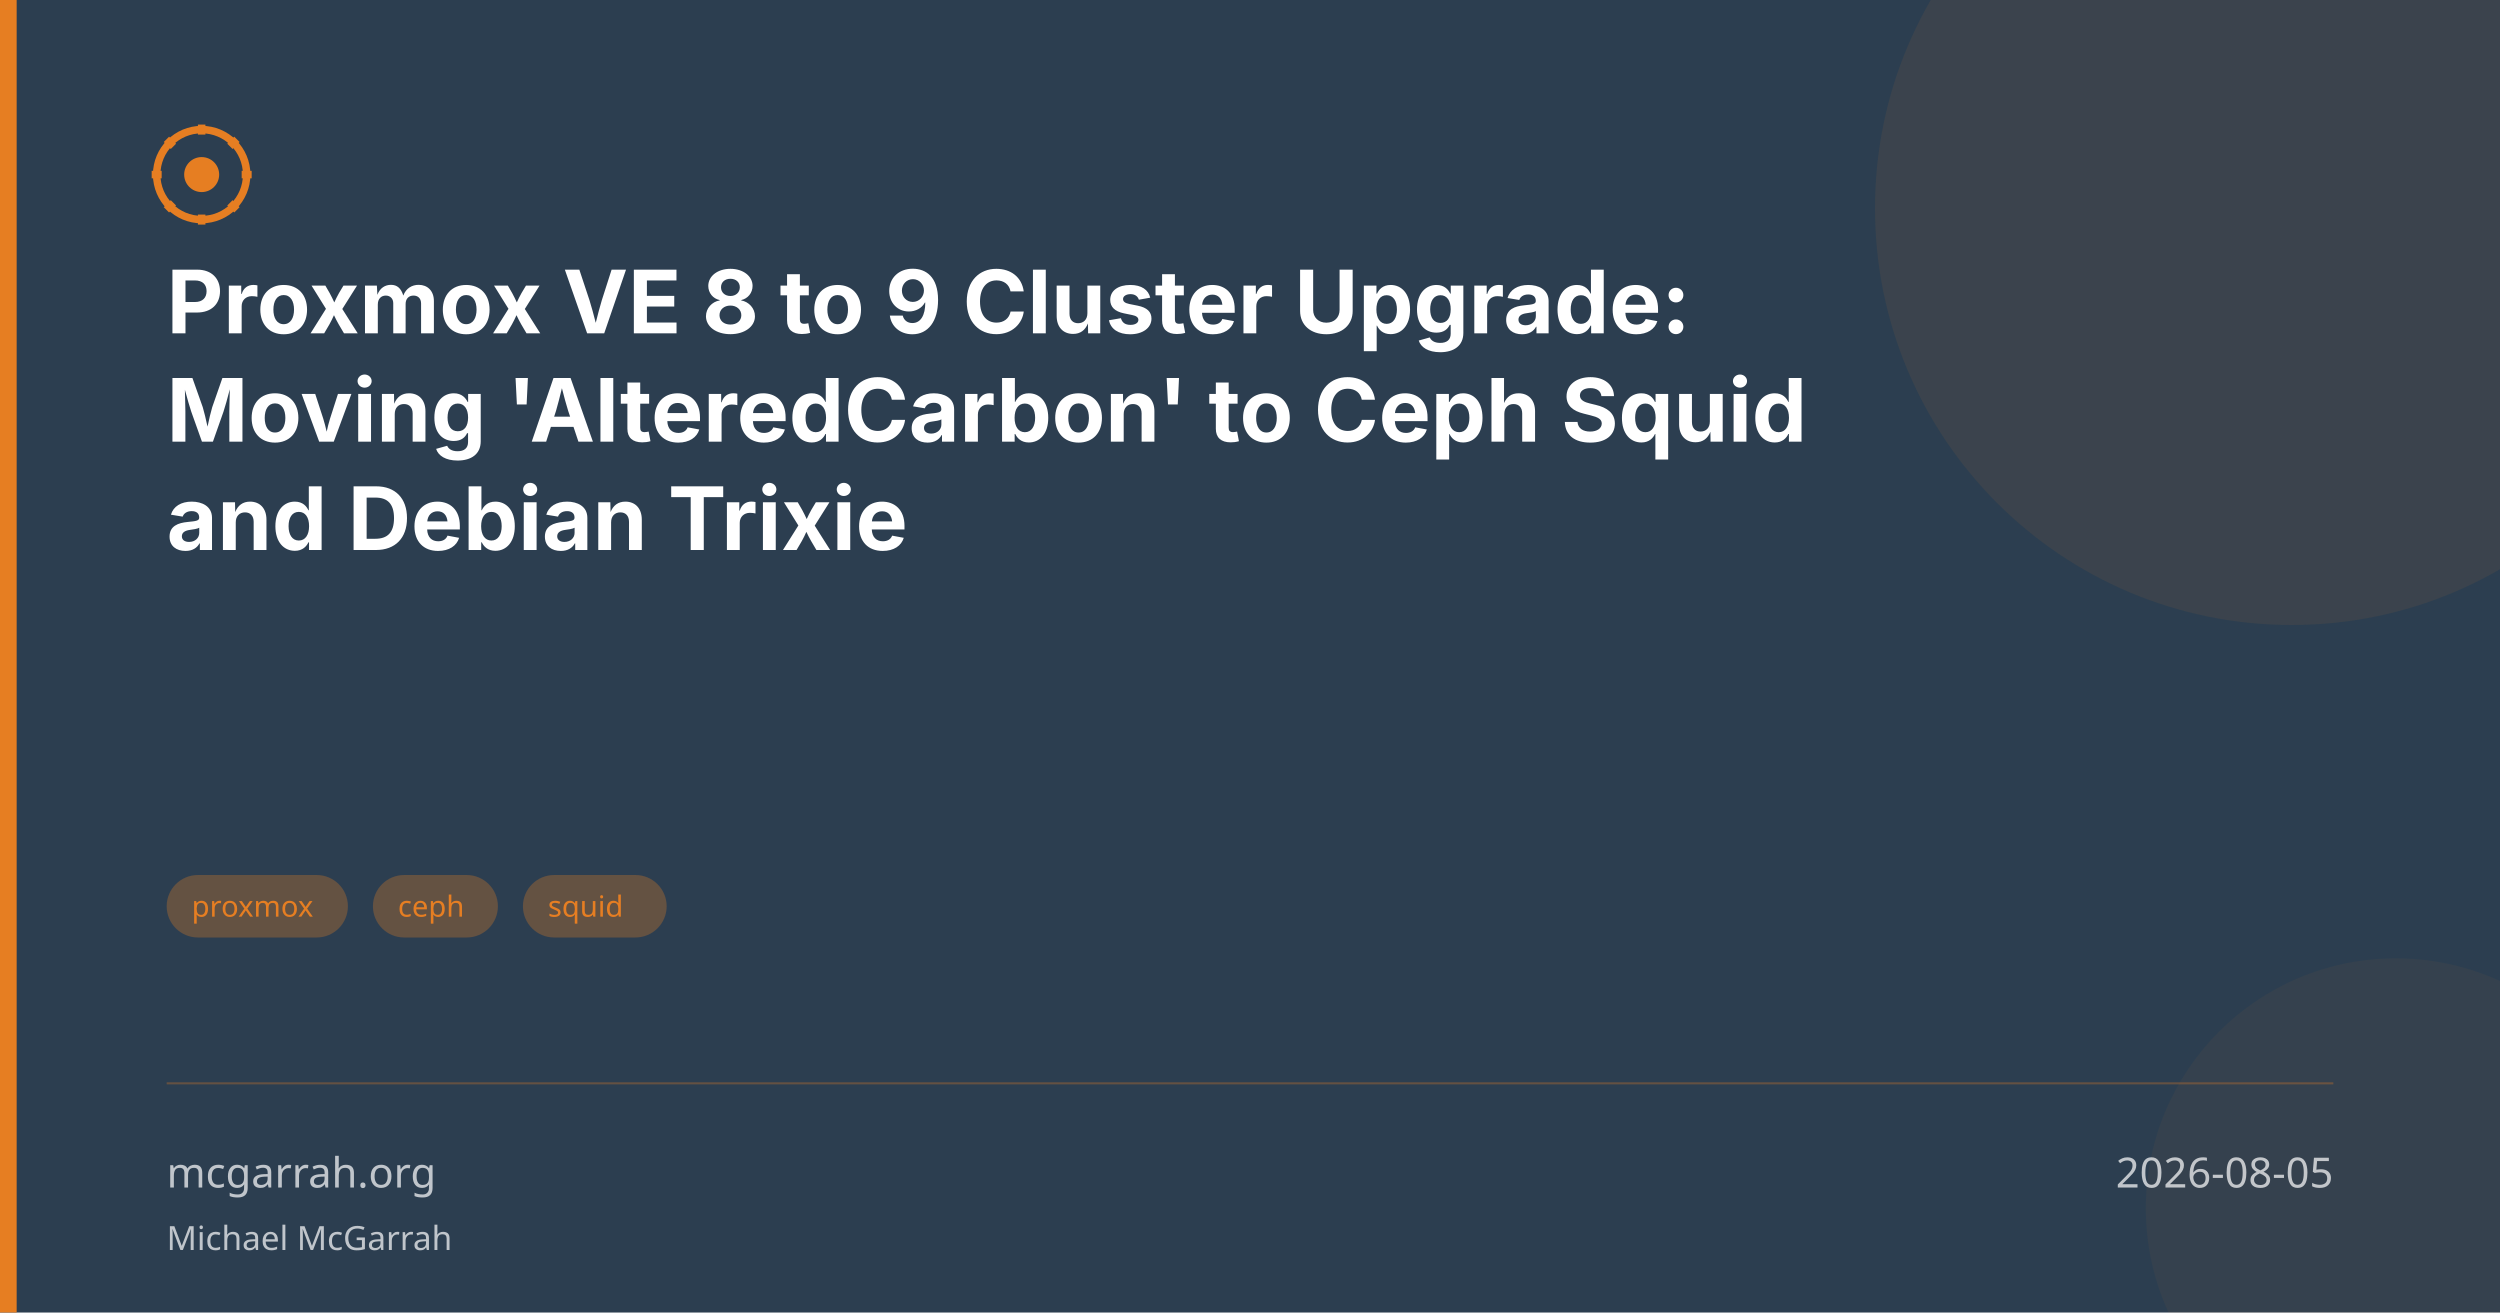
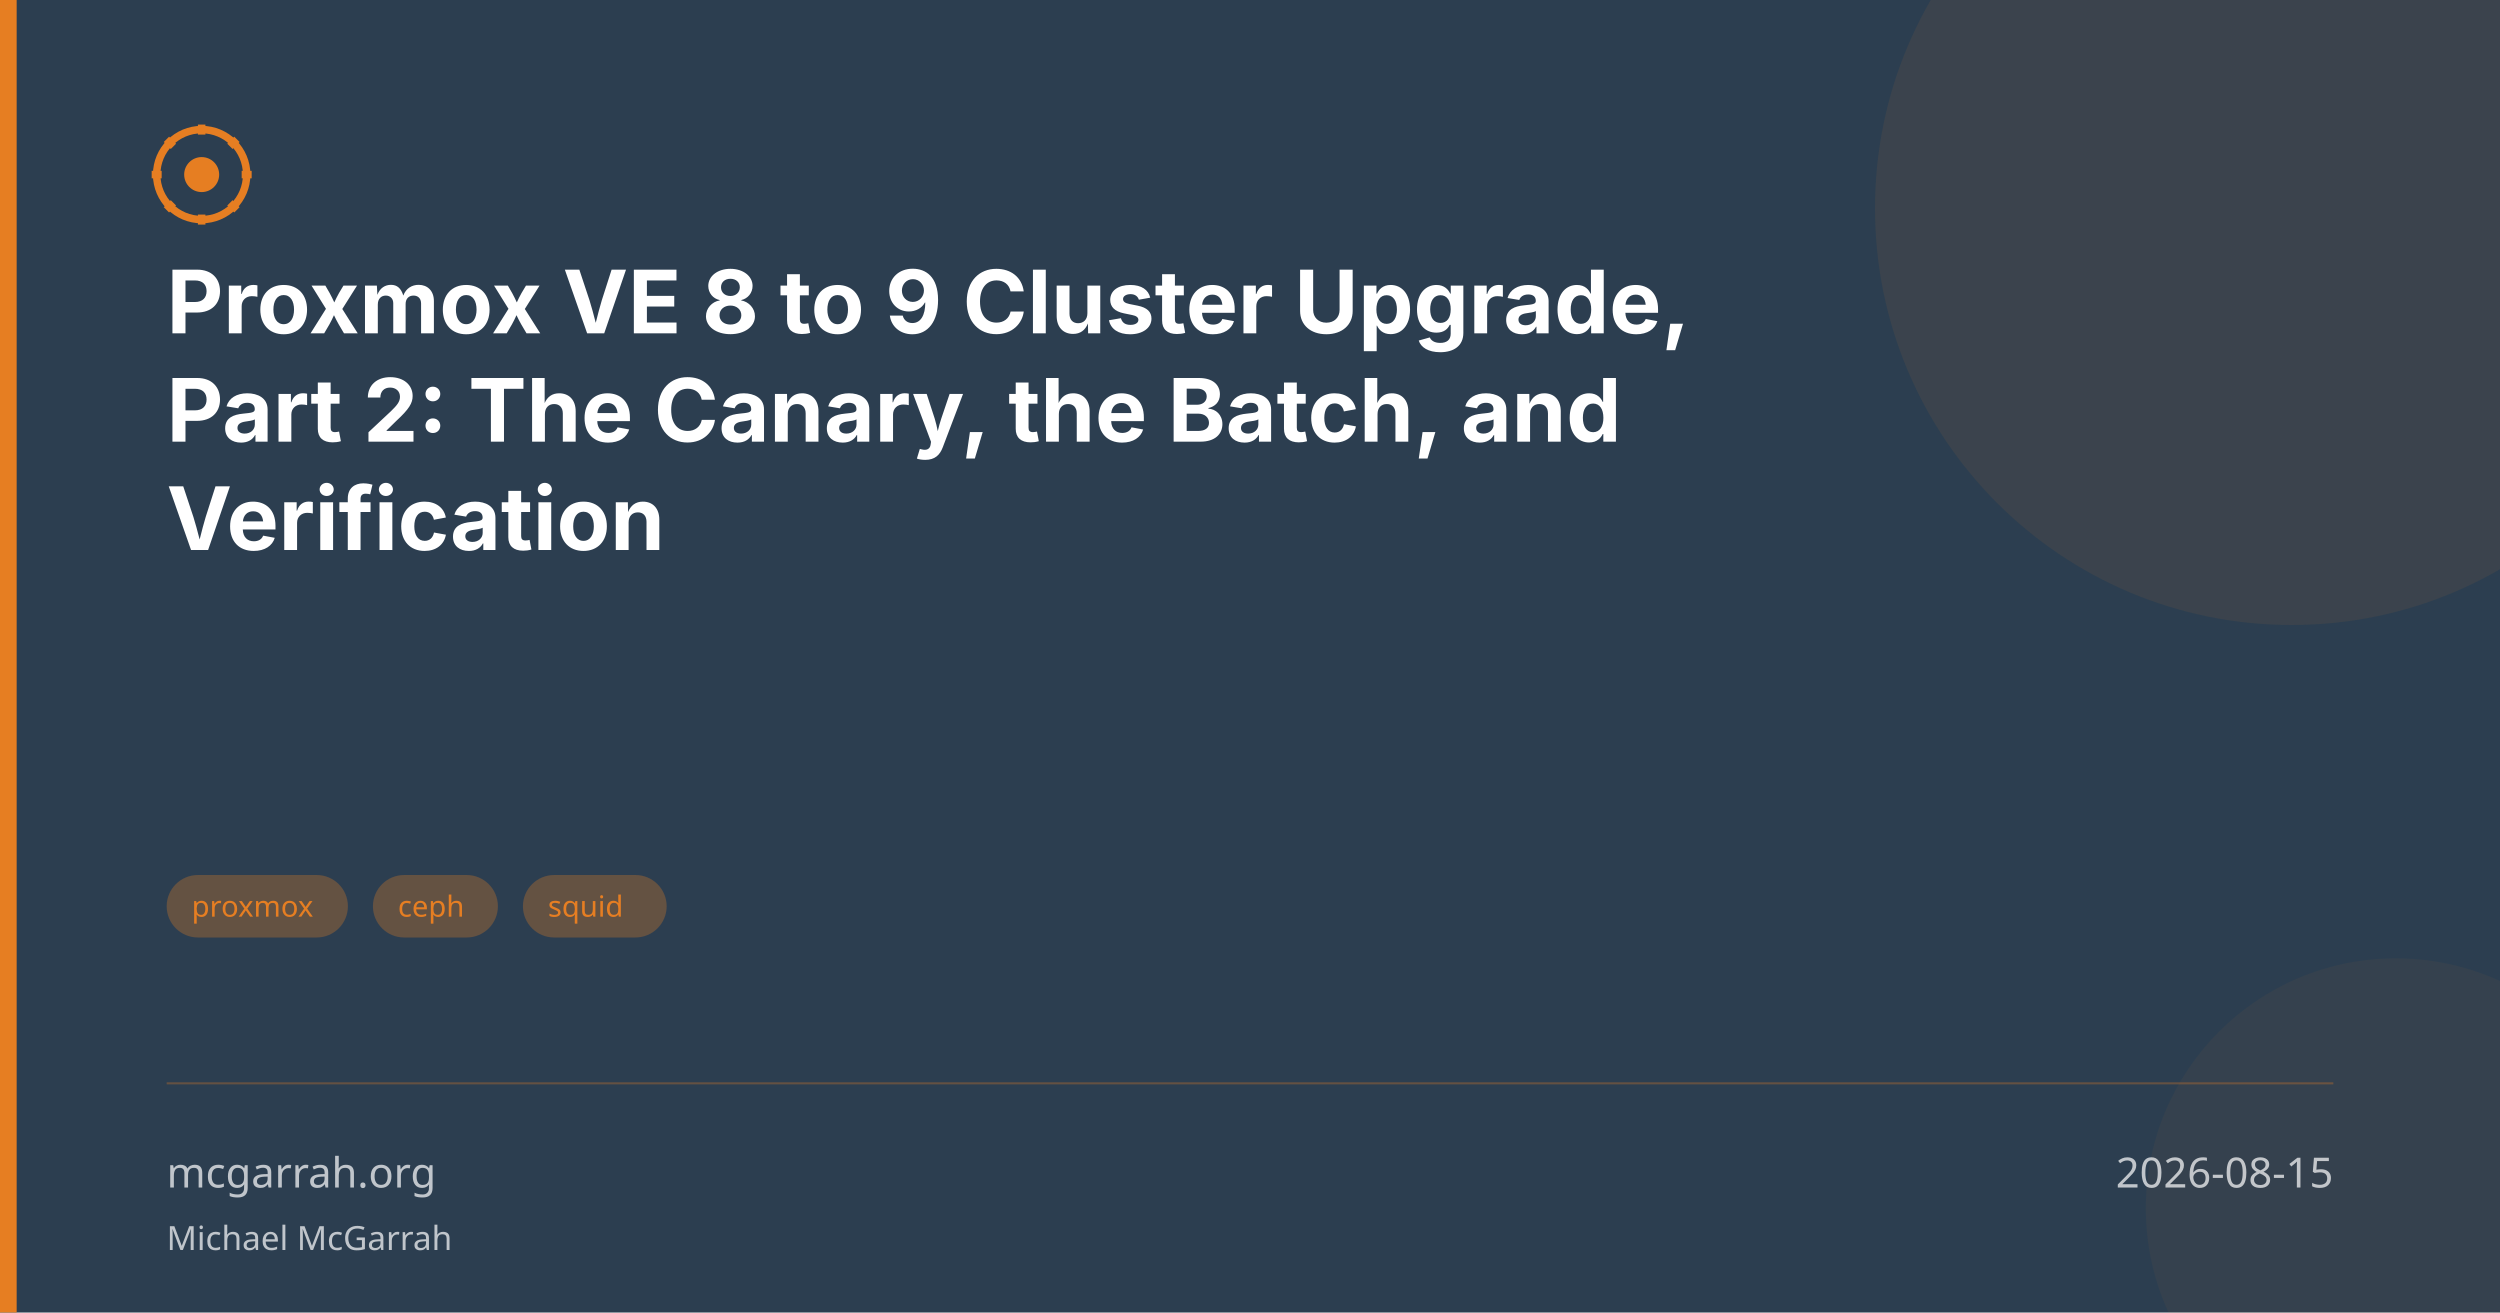
<svg xmlns="http://www.w3.org/2000/svg" width="1200" height="630" viewBox="0 0 1200 630">
  <rect width="1200" height="630" fill="#2C3E50" />
  <rect x="0" y="0" width="8" height="630" fill="#E67E22" />
  <circle cx="1100" cy="100" r="200" fill="#E67E22" opacity="0.08" />
  <circle cx="1150" cy="580" r="120" fill="#E67E22" opacity="0.05" />
  <g transform="translate(68, 55) scale(1.2)">
    <circle cx="24" cy="24" r="18" fill="none" stroke="#E67E22" stroke-width="3" />
    <circle cx="24" cy="24" r="7" fill="#E67E22" />
    <g stroke="#E67E22" stroke-width="3">
      <line x1="40.0" y1="24.0" x2="44.0" y2="24.0" />
      <line x1="35.3" y1="35.3" x2="38.1" y2="38.1" />
      <line x1="24.0" y1="40.0" x2="24.0" y2="44.0" />
      <line x1="12.7" y1="35.3" x2="9.9" y2="38.1" />
      <line x1="8.0" y1="24.0" x2="4.0" y2="24.0" />
      <line x1="12.7" y1="12.7" x2="9.9" y2="9.9" />
      <line x1="24.0" y1="8.0" x2="24.0" y2="4.0" />
      <line x1="35.3" y1="12.7" x2="38.1" y2="9.9" />
    </g>
  </g>
-   <text x="80" y="160" font-family="system-ui, -apple-system, Segoe UI, sans-serif" font-size="42" font-weight="700" fill="white">Proxmox VE 8 to 9 Cluster Upgrade:</text>
-   <text x="80" y="212" font-family="system-ui, -apple-system, Segoe UI, sans-serif" font-size="42" font-weight="700" fill="white">Moving 'AlteredCarbon' to Ceph Squid</text>
-   <text x="80" y="264" font-family="system-ui, -apple-system, Segoe UI, sans-serif" font-size="42" font-weight="700" fill="white">and Debian Trixie</text>
+   <text x="80" y="160" font-family="system-ui, -apple-system, Segoe UI, sans-serif" font-size="42" font-weight="700" fill="white">Proxmox VE 8 to 9 Cluster Upgrade,</text>
+   <text x="80" y="212" font-family="system-ui, -apple-system, Segoe UI, sans-serif" font-size="42" font-weight="700" fill="white">Part 2: The Canary, the Batch, and</text>
+   <text x="80" y="264" font-family="system-ui, -apple-system, Segoe UI, sans-serif" font-size="42" font-weight="700" fill="white">Verification</text>
  <rect x="80" y="420" width="87" height="30" rx="15" fill="#E67E22" opacity="0.3" />
  <text x="92" y="440" font-family="system-ui, sans-serif" font-size="14" font-weight="500" fill="#E67E22">proxmox</text>
  <rect x="179" y="420" width="60" height="30" rx="15" fill="#E67E22" opacity="0.3" />
  <text x="191" y="440" font-family="system-ui, sans-serif" font-size="14" font-weight="500" fill="#E67E22">ceph</text>
  <rect x="251" y="420" width="69" height="30" rx="15" fill="#E67E22" opacity="0.3" />
  <text x="263" y="440" font-family="system-ui, sans-serif" font-size="14" font-weight="500" fill="#E67E22">squid</text>
  <line x1="80" y1="520" x2="1120" y2="520" stroke="#E67E22" stroke-opacity="0.3" stroke-width="1" />
  <text x="80" y="570" font-family="system-ui, sans-serif" font-size="20" fill="rgba(255,255,255,0.7)">mcgarrah.org</text>
-   <text x="1120" y="570" font-family="system-ui, sans-serif" font-size="20" fill="rgba(255,255,255,0.7)" text-anchor="end">2026-08-05</text>
+   <text x="1120" y="570" font-family="system-ui, sans-serif" font-size="20" fill="rgba(255,255,255,0.7)" text-anchor="end">2026-08-15</text>
  <text x="80" y="600" font-family="system-ui, sans-serif" font-size="16" fill="rgba(255,255,255,0.7)">Michael McGarrah</text>
</svg>
